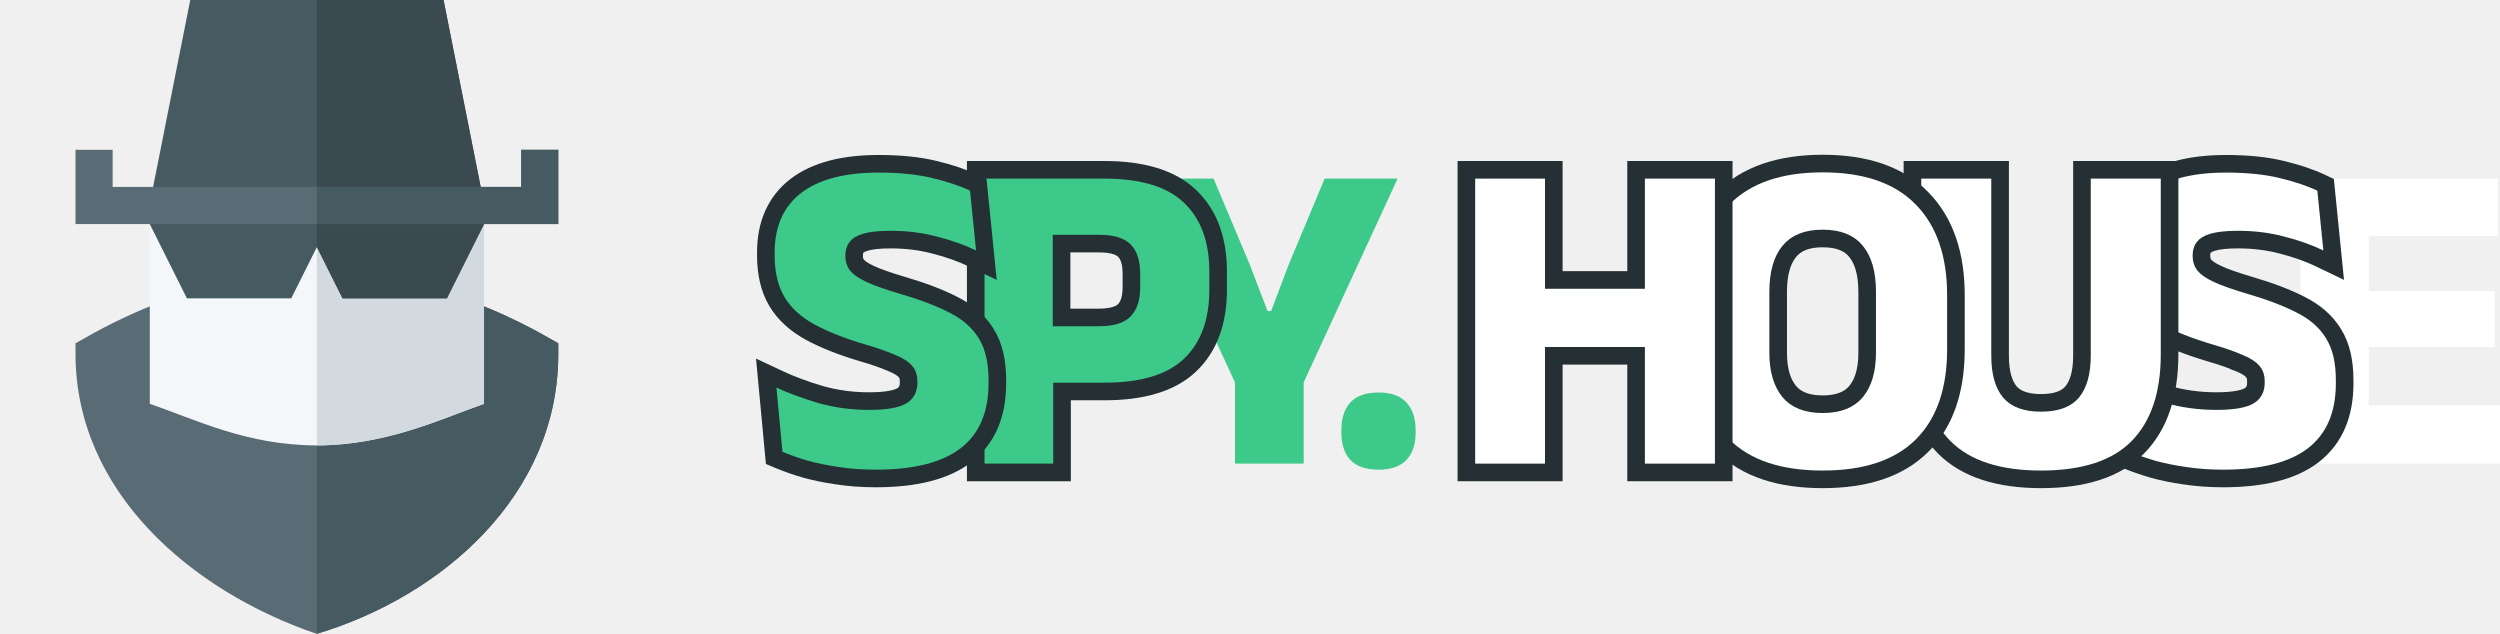
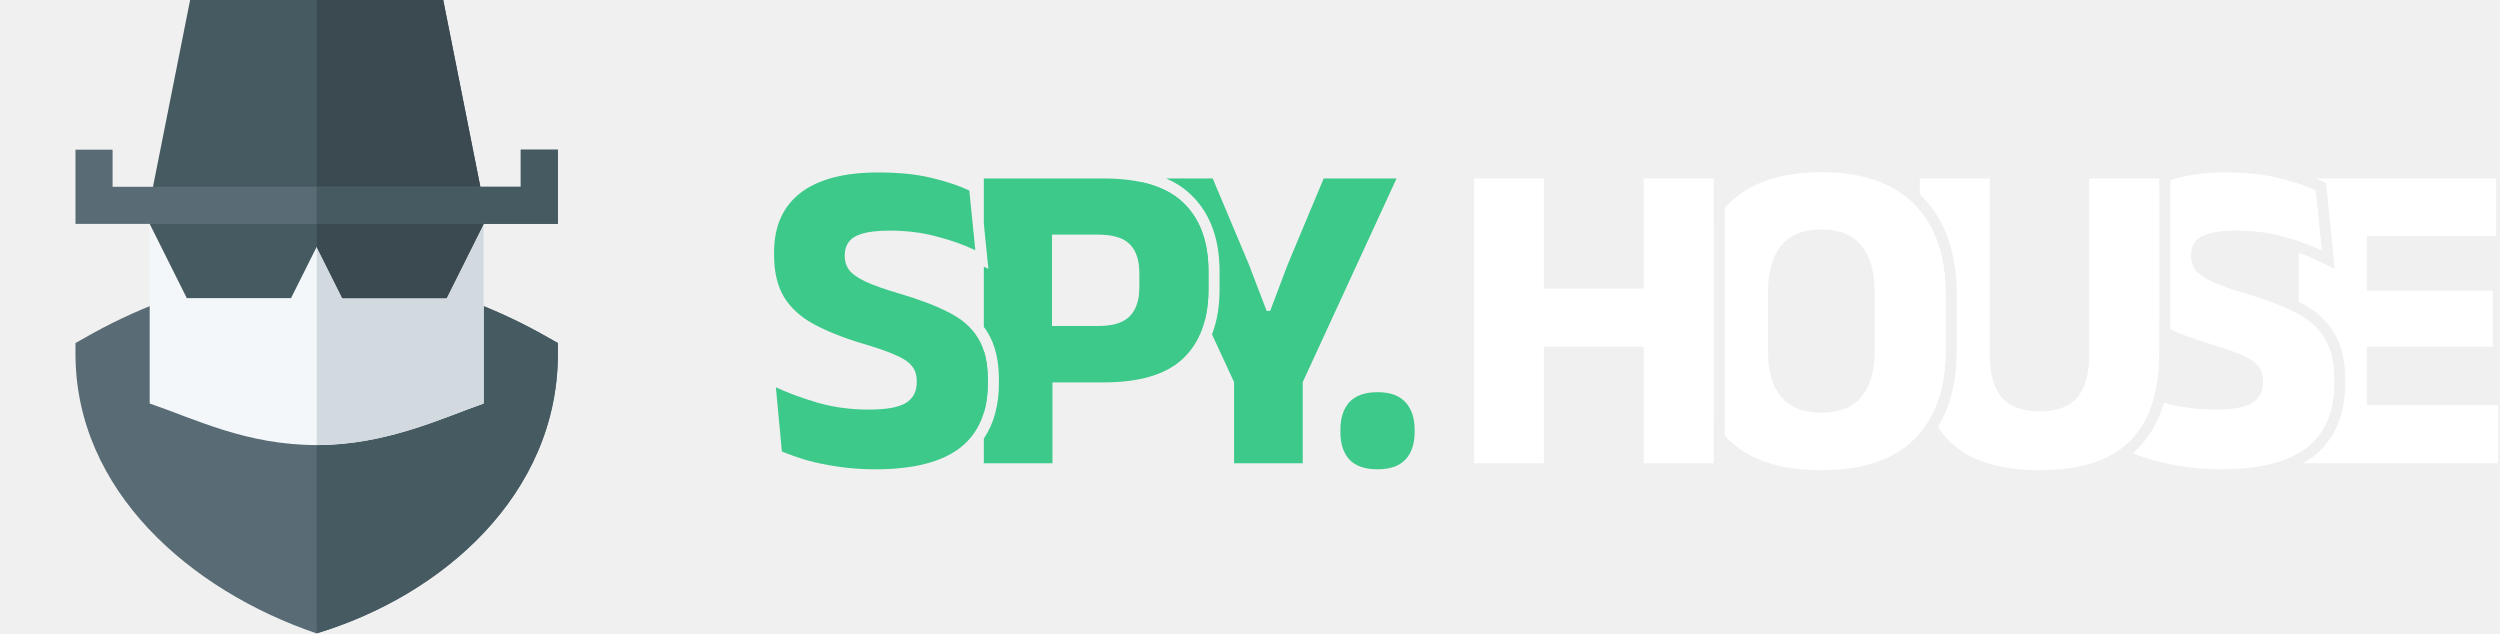
- <svg xmlns="http://www.w3.org/2000/svg" width="142" height="36" viewBox="0 0 142 36" fill="none">
-   <g clip-path="url(#clip0_35382_4581)">
-     <path d="M31.711 19.497V20.109C31.711 28.104 25.151 33.848 18 36H17.979C10.807 33.553 4.289 27.893 4.289 20.109V19.497L4.816 19.202C6.209 18.401 7.685 17.704 9.183 17.135H26.817C28.315 17.704 29.791 18.401 31.184 19.202L31.711 19.497Z" fill="#596C76" />
-     <path d="M31.711 19.497V20.109C31.711 28.104 25.151 33.848 18 36V17.135H26.817C28.315 17.704 29.791 18.401 31.184 19.202L31.711 19.497Z" fill="#465A61" />
-     <path d="M27.492 11.672V22.936C25.235 23.716 21.987 25.298 18 25.298C14.034 25.298 11.145 23.843 8.508 22.936V11.672H27.492Z" fill="#F4F7F9" />
-     <path d="M27.492 11.672V22.936C25.235 23.716 21.987 25.298 18 25.298V11.672H27.492Z" fill="#D3DADF" />
-     <path d="M25.383 11.672H18H10.782L8.508 12.727L10.617 16.945H16.543L18 14.03L19.457 16.945H25.383L27.492 12.727L25.383 11.672Z" fill="#465A61" />
-     <path d="M25.383 16.945L27.492 12.727L25.383 11.672H18V14.03L19.457 16.945H25.383Z" fill="#3B4A51" />
-     <path d="M27.471 11.461H8.529L10.807 0H25.193L27.471 11.461Z" fill="#465A61" />
-     <path d="M27.471 11.461H18V0H25.193L27.471 11.461Z" fill="#3B4A51" />
-     <path d="M31.711 8.508V12.727H4.289V8.508H6.398V10.617H29.602V8.508H31.711Z" fill="#596C76" />
-     <path d="M31.711 8.508V12.727H18V10.617H29.602V8.508H31.711Z" fill="#465A61" />
+ <svg xmlns="http://www.w3.org/2000/svg" width="225" height="57" viewBox="0 0 225 57" fill="none">
+   <g clip-path="url(#clip0_536_681)">
+     <path d="M50.211 30.872V31.84C50.211 44.498 39.824 53.594 28.502 57H28.469C17.113 53.126 6.793 44.164 6.793 31.84V30.872L7.628 30.404C9.832 29.135 12.17 28.033 14.541 27.131H42.462C44.834 28.033 47.172 29.135 49.376 30.404L50.211 30.872Z" fill="#596C76" />
+     <path d="M50.209 30.872V31.84C50.209 44.498 39.822 53.594 28.5 57V27.131H42.461C44.832 28.033 47.17 29.135 49.374 30.404L50.209 30.872Z" fill="#465A61" />
+     <path d="M43.531 18.48V36.315C39.958 37.551 34.814 40.056 28.502 40.056C22.223 40.056 17.648 37.751 13.473 36.315V18.48H43.531Z" fill="#F4F7F9" />
+     <path d="M43.529 18.48V36.315C39.956 37.551 34.812 40.056 28.5 40.056V18.48H43.529Z" fill="#D3DADF" />
+     <path d="M40.191 18.48H28.502H17.073L13.473 20.15L16.812 26.83H26.194L28.502 22.215L30.81 26.83H40.191L43.531 20.15L40.191 18.48Z" fill="#465A61" />
+     <path d="M40.19 26.83L43.529 20.15L40.19 18.48H28.5V22.215L30.808 26.83H40.19Z" fill="#3B4A51" />
+     <path d="M43.496 18.146H13.504L17.111 0H39.889L43.496 18.146Z" fill="#465A61" />
+     <path d="M43.496 18.146H28.5V0H39.889L43.496 18.146Z" fill="#3B4A51" />
+     <path d="M50.211 13.471V20.15H6.793V13.471H10.133V16.811H46.871V13.471H50.211Z" fill="#596C76" />
+     <path d="M50.209 13.471V20.15H28.5V16.811H46.869V13.471H50.209Z" fill="#465A61" />
  </g>
-   <path d="M130.662 26.334V10.145H134.539V26.334H130.662ZM131.815 26.334V23.028H142V26.334H131.815ZM132.93 19.709V16.529H141.696V19.709H132.93ZM131.802 13.413V10.145H141.886V13.413H131.802Z" fill="white" />
-   <path d="M122.233 26.636L122.232 26.636L122.242 26.639C122.806 26.797 123.422 26.924 124.09 27.019C124.776 27.125 125.506 27.177 126.279 27.177C128.479 27.177 130.215 26.765 131.397 25.857L131.399 25.855C132.604 24.921 133.176 23.533 133.176 21.787V21.584C133.176 20.541 132.981 19.649 132.544 18.953C132.124 18.261 131.495 17.718 130.686 17.313C129.914 16.914 128.954 16.549 127.813 16.214L127.813 16.214C126.987 15.972 126.369 15.753 125.946 15.557C125.531 15.361 125.302 15.185 125.195 15.049C125.097 14.914 125.043 14.756 125.043 14.553V14.503C125.043 14.296 125.094 14.157 125.171 14.055L125.171 14.055L125.177 14.047C125.239 13.961 125.383 13.847 125.697 13.754C126.012 13.663 126.477 13.609 127.115 13.609C128.013 13.609 128.847 13.714 129.62 13.921L129.62 13.921L129.626 13.923C130.427 14.127 131.134 14.379 131.75 14.675L132.553 15.061L132.464 14.174L132.122 10.779L132.094 10.497L131.838 10.377C131.207 10.079 130.45 9.829 129.574 9.62C128.681 9.406 127.635 9.303 126.443 9.303C124.446 9.303 122.844 9.7 121.716 10.573L121.716 10.573L121.715 10.574C120.576 11.462 120.027 12.743 120.027 14.338V14.503C120.027 15.519 120.225 16.404 120.655 17.127L120.655 17.127L120.657 17.13C121.082 17.835 121.715 18.407 122.528 18.855L122.531 18.856C123.33 19.291 124.31 19.679 125.464 20.024L125.467 20.024C126.209 20.241 126.781 20.441 127.191 20.622L127.191 20.623L127.202 20.627C127.617 20.799 127.846 20.967 127.956 21.102L127.962 21.11L127.969 21.117C128.066 21.227 128.135 21.388 128.135 21.647V21.736C128.135 22.109 128.002 22.33 127.746 22.485C127.455 22.656 126.872 22.782 125.899 22.782C124.921 22.782 124.001 22.656 123.138 22.409C122.244 22.144 121.479 21.861 120.841 21.562L120.049 21.191L120.131 22.061L120.473 25.71L120.501 26.009L120.778 26.125C121.203 26.302 121.688 26.472 122.233 26.636Z" fill="white" stroke="#243034" />
-   <path d="M110.43 25.406L110.43 25.406L110.433 25.408C111.678 26.653 113.545 27.227 115.93 27.227C118.329 27.227 120.2 26.654 121.429 25.406C122.657 24.159 123.232 22.37 123.232 20.127V10.145V9.645H122.732H118.755H118.255V10.145V20.203C118.255 21.188 118.043 21.848 117.699 22.264C117.382 22.641 116.834 22.883 115.93 22.883C115.038 22.883 114.487 22.643 114.158 22.262C113.816 21.846 113.605 21.186 113.605 20.203V10.145V9.645H113.105H109.127H108.627V10.145V20.127C108.627 22.37 109.202 24.159 110.43 25.406Z" fill="white" stroke="#243034" />
-   <path d="M97.865 25.306L97.866 25.307C99.175 26.616 101.094 27.227 103.528 27.227C105.954 27.227 107.868 26.616 109.177 25.307C110.48 24.003 111.096 22.157 111.096 19.848V16.77C111.096 14.453 110.476 12.592 109.168 11.264C107.86 9.92 105.949 9.29 103.528 9.29C101.106 9.29 99.191 9.921 97.875 11.264L97.875 11.264C96.575 12.592 95.959 14.453 95.959 16.77V19.848C95.959 22.156 96.57 24.002 97.865 25.306ZM105.423 22.24C105.048 22.692 104.45 22.959 103.528 22.959C102.605 22.959 102.008 22.692 101.632 22.24C101.233 21.759 101 21.047 101 20.038V16.567C101 15.502 101.235 14.761 101.634 14.275C102.011 13.815 102.607 13.546 103.528 13.546C104.448 13.546 105.045 13.815 105.421 14.275C105.82 14.761 106.055 15.502 106.055 16.567V20.038C106.055 21.047 105.823 21.759 105.423 22.24Z" fill="white" stroke="#243034" />
-   <path d="M87.755 26.834H88.255V26.334V20.209H92.93V26.334V26.834H93.43H97.408H97.908V26.334V10.145V9.645H97.408H93.43H92.93V10.145V15.902H88.255V10.145V9.645H87.755H83.79H83.29V10.145V26.334V26.834H83.79H87.755Z" fill="white" stroke="#243034" />
-   <path d="M78.305 26.677C77.579 26.677 77.042 26.491 76.696 26.12C76.358 25.748 76.189 25.229 76.189 24.561V24.422C76.189 23.763 76.358 23.244 76.696 22.864C77.042 22.484 77.579 22.294 78.305 22.294C79.014 22.294 79.542 22.484 79.888 22.864C80.235 23.244 80.408 23.763 80.408 24.422V24.561C80.408 25.229 80.235 25.748 79.888 26.12C79.542 26.491 79.014 26.677 78.305 26.677Z" fill="#3DC98A" />
-   <path d="M70.325 22.103L64.789 10.145H68.931L70.984 15.022L71.997 17.669H72.2L73.201 15.022L75.24 10.145H79.383L73.872 22.103H70.325ZM70.148 26.334V18.543H74.049V26.334H70.148Z" fill="#3DC98A" />
-   <path d="M60.323 26.334V22.236H62.736C64.847 22.236 66.502 21.773 67.59 20.743L67.59 20.743C68.679 19.712 69.19 18.255 69.19 16.453V15.427C69.19 13.633 68.679 12.182 67.591 11.15C66.503 10.111 64.843 9.645 62.724 9.645H60.297H59.797H58.569H58.069H55.921H55.421V10.145V26.334V26.834H55.921H59.823H60.323V26.334ZM60.297 18.031V13.837H62.432C63.205 13.837 63.639 14.009 63.865 14.235C64.099 14.47 64.263 14.871 64.263 15.541V16.326C64.263 16.982 64.098 17.387 63.852 17.633C63.626 17.858 63.192 18.031 62.42 18.031H60.297Z" fill="#3DC98A" stroke="#243034" />
-   <path d="M45.705 26.636L45.705 26.636L45.714 26.639C46.278 26.797 46.895 26.924 47.562 27.019C48.248 27.125 48.978 27.177 49.751 27.177C51.952 27.177 53.687 26.765 54.87 25.857L54.872 25.855C56.076 24.921 56.649 23.533 56.649 21.787V21.584C56.649 20.541 56.454 19.649 56.017 18.953C55.597 18.261 54.967 17.718 54.158 17.313C53.387 16.914 52.426 16.549 51.285 16.214L51.285 16.214C50.46 15.972 49.841 15.753 49.418 15.557C49.003 15.361 48.775 15.185 48.667 15.049C48.569 14.914 48.516 14.756 48.516 14.553V14.503C48.516 14.296 48.567 14.157 48.644 14.055L48.644 14.055L48.65 14.047C48.712 13.961 48.855 13.847 49.169 13.754C49.484 13.663 49.95 13.609 50.587 13.609C51.486 13.609 52.32 13.714 53.093 13.921L53.093 13.921L53.099 13.923C53.9 14.127 54.607 14.379 55.223 14.675L56.026 15.061L55.937 14.174L55.595 10.779L55.566 10.497L55.31 10.377C54.68 10.079 53.923 9.829 53.047 9.62C52.154 9.406 51.108 9.303 49.916 9.303C47.918 9.303 46.317 9.7 45.189 10.573L45.189 10.573L45.187 10.574C44.049 11.462 43.5 12.743 43.5 14.338V14.503C43.5 15.519 43.698 16.404 44.128 17.127L44.128 17.127L44.129 17.13C44.554 17.835 45.187 18.407 46.001 18.855L46.003 18.856C46.803 19.291 47.783 19.679 48.937 20.024L48.94 20.024C49.681 20.241 50.253 20.441 50.664 20.622L50.664 20.623L50.674 20.627C51.089 20.799 51.318 20.967 51.429 21.102L51.435 21.11L51.442 21.117C51.539 21.227 51.608 21.388 51.608 21.647V21.736C51.608 22.109 51.475 22.33 51.218 22.485C50.927 22.656 50.345 22.782 49.371 22.782C48.393 22.782 47.474 22.656 46.61 22.409C45.717 22.144 44.952 21.861 44.313 21.562L43.522 21.191L43.603 22.061L43.946 25.71L43.974 26.009L44.251 26.125C44.676 26.302 45.161 26.472 45.705 26.636Z" fill="#3DC98A" stroke="#243034" />
+   <path d="M224.653 16.062V21.238H213.021V26.172H224.353V31.206H213.021V36.462H224.834V41.696H207.278C207.595 41.516 207.894 41.32 208.174 41.105L208.178 41.102C210.147 39.574 211.072 37.31 211.072 34.496V34.175C211.072 32.503 210.76 31.053 210.044 29.906H210.045C209.398 28.839 208.45 27.992 207.252 27.35L207.01 27.224C206.968 27.202 206.925 27.182 206.883 27.16V22.754C207.468 22.958 208.012 23.181 208.516 23.423L210.123 24.195L209.944 22.421L209.402 17.046L209.346 16.483L208.834 16.241L208.443 16.065C208.441 16.064 208.439 16.064 208.437 16.062H224.653ZM206.989 28.347C207.953 28.901 208.686 29.594 209.189 30.425C209.778 31.361 210.072 32.611 210.072 34.175V34.496L210.062 34.973C209.965 37.316 209.132 39.096 207.565 40.312L207.241 40.546C207.126 40.624 207.006 40.698 206.883 40.77V28.289L206.989 28.347ZM206.883 16.542C207.441 16.729 207.949 16.93 208.407 17.146L208.949 22.521C208.314 22.216 207.625 21.942 206.883 21.698V16.542Z" fill="white" />
+   <path d="M200.203 15.52C202.048 15.52 203.639 15.68 204.977 16.001C206.327 16.322 207.47 16.703 208.406 17.145L208.948 22.52C207.919 22.025 206.748 21.611 205.438 21.276C204.141 20.929 202.75 20.755 201.266 20.755C200.223 20.755 199.4 20.842 198.799 21.016C198.21 21.189 197.796 21.444 197.556 21.778C197.315 22.099 197.194 22.493 197.194 22.961V23.041C197.194 23.522 197.328 23.944 197.596 24.305C197.877 24.666 198.371 25.013 199.08 25.348C199.802 25.682 200.825 26.044 202.148 26.432C203.927 26.953 205.398 27.515 206.562 28.116C207.738 28.704 208.614 29.474 209.188 30.423C209.777 31.359 210.071 32.609 210.071 34.174V34.494C210.071 37.075 209.236 39.014 207.564 40.312C205.893 41.595 203.352 42.236 199.942 42.236C198.752 42.236 197.636 42.157 196.593 41.996C195.563 41.849 194.62 41.655 193.765 41.414C193.098 41.213 192.495 41.006 191.954 40.797C192.111 40.66 192.265 40.519 192.411 40.37C193.515 39.249 194.287 37.864 194.759 36.242C196.2 36.654 197.727 36.861 199.341 36.861C200.905 36.861 202.015 36.667 202.67 36.279C203.338 35.878 203.673 35.257 203.673 34.414V34.273C203.673 33.712 203.519 33.258 203.212 32.91C202.918 32.549 202.416 32.221 201.707 31.927C201.012 31.619 200.069 31.292 198.879 30.944C197.527 30.541 196.343 30.103 195.326 29.631V16.233C196.665 15.758 198.291 15.52 200.203 15.52ZM190.996 34.855C191.815 35.239 192.751 35.601 193.803 35.944C193.37 37.439 192.671 38.681 191.698 39.669L191.533 39.831C191.512 39.851 191.489 39.869 191.468 39.889L190.996 34.855ZM194.326 29.124C193.167 28.475 192.297 27.671 191.719 26.712C191.13 25.722 190.836 24.472 190.836 22.961V22.7C190.836 20.374 191.625 18.595 193.203 17.365C193.543 17.102 193.918 16.869 194.326 16.662V29.124Z" fill="white" />
+   <path d="M179.083 31.989C179.083 33.647 179.438 34.904 180.146 35.76C180.869 36.602 182.005 37.023 183.556 37.023C185.12 37.023 186.257 36.602 186.966 35.76C187.674 34.904 188.028 33.647 188.028 31.989V16.062H194.327V31.868C194.327 35.291 193.451 37.892 191.699 39.671C189.961 41.436 187.246 42.318 183.556 42.318C179.892 42.318 177.177 41.436 175.412 39.671C175.039 39.292 174.709 38.875 174.416 38.422C175.566 36.526 176.112 34.173 176.112 31.427V26.553C176.112 22.961 175.179 20.028 173.191 17.892L172.996 17.688C172.927 17.616 172.857 17.545 172.785 17.477V16.062H179.083V31.989ZM172.785 18.948C174.335 20.819 175.112 23.352 175.112 26.553V31.427L175.101 32.076C175.029 34.153 174.609 35.924 173.845 37.393C173.139 35.882 172.785 34.041 172.785 31.868V18.948Z" fill="white" />
+   <path d="M163.918 15.5C167.622 15.5 170.41 16.463 172.282 18.389C174.168 20.301 175.11 23.022 175.11 26.552V31.426C175.11 34.942 174.175 37.637 172.303 39.509C170.431 41.381 167.635 42.317 163.918 42.317C160.187 42.317 157.386 41.381 155.514 39.509C155.416 39.41 155.323 39.308 155.23 39.205V18.717C155.329 18.605 155.43 18.495 155.534 18.389C157.42 16.463 160.214 15.5 163.918 15.5ZM154.23 37.839C153.229 36.144 152.727 34.007 152.727 31.426V26.552C152.727 23.97 153.229 21.823 154.23 20.106V37.839ZM163.918 20.655C162.3 20.655 161.096 21.136 160.308 22.099C159.519 23.061 159.124 24.439 159.124 26.23V31.727C159.124 33.438 159.519 34.768 160.308 35.718C161.096 36.667 162.3 37.142 163.918 37.143C165.536 37.143 166.739 36.667 167.528 35.718C168.317 34.768 168.712 33.438 168.712 31.727V26.23C168.712 24.439 168.317 23.061 167.528 22.099C166.739 21.136 165.536 20.655 163.918 20.655Z" fill="white" />
+   <path d="M138.946 41.696H132.668V16.062H138.946V41.696ZM154.23 41.696H147.932V16.062H154.23V41.696ZM136.278 25.971H150.299V31.206H136.278V25.971Z" fill="white" />
+   <path d="M123.986 42.237C122.836 42.237 121.987 41.943 121.439 41.354C120.904 40.766 120.637 39.944 120.637 38.887V38.667C120.637 37.624 120.904 36.801 121.439 36.2C121.987 35.598 122.836 35.297 123.986 35.297C125.11 35.297 125.945 35.598 126.494 36.2C127.042 36.801 127.316 37.624 127.316 38.667V38.887C127.316 39.944 127.042 40.766 126.494 41.354C125.945 41.943 125.11 42.237 123.986 42.237Z" fill="#3DC98A" />
+   <path d="M112.393 23.785L113.997 27.977H114.318L115.902 23.785L119.132 16.062H125.69L117.246 34.389V41.696H111.068V34.389L109.081 30.098C109.539 28.904 109.762 27.548 109.762 26.051V24.427C109.762 21.726 109.039 19.482 107.485 17.826L107.163 17.503C106.539 16.907 105.8 16.432 104.961 16.062H109.144L112.393 23.785ZM102.738 16.395C104.309 16.739 105.555 17.349 106.476 18.229L106.752 18.507C108.092 19.933 108.762 21.907 108.762 24.427V26.051C108.762 27.034 108.659 27.933 108.457 28.75L102.738 16.395Z" fill="#3DC98A" />
+   <path d="M78.774 42.238C77.584 42.238 76.468 42.158 75.424 41.998C74.395 41.851 73.452 41.657 72.596 41.416C71.754 41.162 71.012 40.901 70.37 40.634L69.828 34.857C70.885 35.352 72.135 35.813 73.579 36.241C75.023 36.656 76.554 36.863 78.172 36.863C79.737 36.863 80.847 36.669 81.502 36.281C82.171 35.88 82.505 35.258 82.505 34.416V34.275C82.505 33.714 82.351 33.259 82.044 32.911C81.749 32.55 81.248 32.223 80.539 31.929C79.844 31.621 78.901 31.294 77.711 30.946C75.919 30.411 74.422 29.816 73.218 29.161C72.028 28.506 71.139 27.69 70.55 26.714C69.962 25.724 69.668 24.474 69.668 22.963V22.702C69.668 20.375 70.457 18.597 72.035 17.367C73.626 16.137 75.959 15.521 79.035 15.521C80.88 15.521 82.472 15.682 83.809 16.003C85.159 16.324 86.302 16.705 87.239 17.146L87.78 22.522C86.75 22.027 85.58 21.612 84.27 21.278C82.973 20.93 81.582 20.756 80.098 20.756C79.055 20.756 78.233 20.843 77.631 21.017C77.043 21.191 76.628 21.445 76.387 21.779C76.147 22.1 76.026 22.495 76.026 22.963V23.043C76.026 23.524 76.16 23.946 76.427 24.307C76.708 24.668 77.203 25.015 77.912 25.35C78.634 25.684 79.657 26.045 80.981 26.433C82.759 26.954 84.23 27.516 85.393 28.118C86.57 28.706 87.446 29.475 88.021 30.424C88.609 31.36 88.903 32.611 88.903 34.175V34.496C88.903 37.077 88.068 39.016 86.396 40.313C84.725 41.596 82.184 42.238 78.774 42.238Z" fill="#3DC98A" />
+   <path d="M99.314 16.062C102.576 16.062 104.964 16.784 106.475 18.229C107.999 19.673 108.761 21.739 108.761 24.427V26.052C108.761 28.753 107.999 30.825 106.475 32.27C104.964 33.7 102.583 34.415 99.334 34.415H94.721V41.696H88.543V39.473C89.462 38.116 89.903 36.437 89.903 34.496V34.175C89.903 32.503 89.592 31.053 88.876 29.906C88.773 29.736 88.661 29.572 88.543 29.413V23.997L88.954 24.195L88.543 20.115V16.062H99.314ZM88.543 31.564C88.783 32.306 88.903 33.176 88.903 34.175V34.496L88.894 34.973C88.861 35.761 88.742 36.486 88.543 37.147V31.564ZM94.681 29.341H98.832C100.142 29.341 101.085 29.053 101.66 28.479C102.249 27.89 102.543 27.014 102.543 25.851V24.607C102.543 23.431 102.256 22.555 101.681 21.98C101.106 21.404 100.163 21.117 98.853 21.117H94.681V29.341Z" fill="#3DC98A" />
  <defs>
-     <clipPath id="clip0_35382_4581">
-       <rect width="36" height="36" fill="white" />
+     <clipPath id="clip0_536_681">
+       <rect width="57" height="57" fill="white" />
    </clipPath>
  </defs>
</svg>
